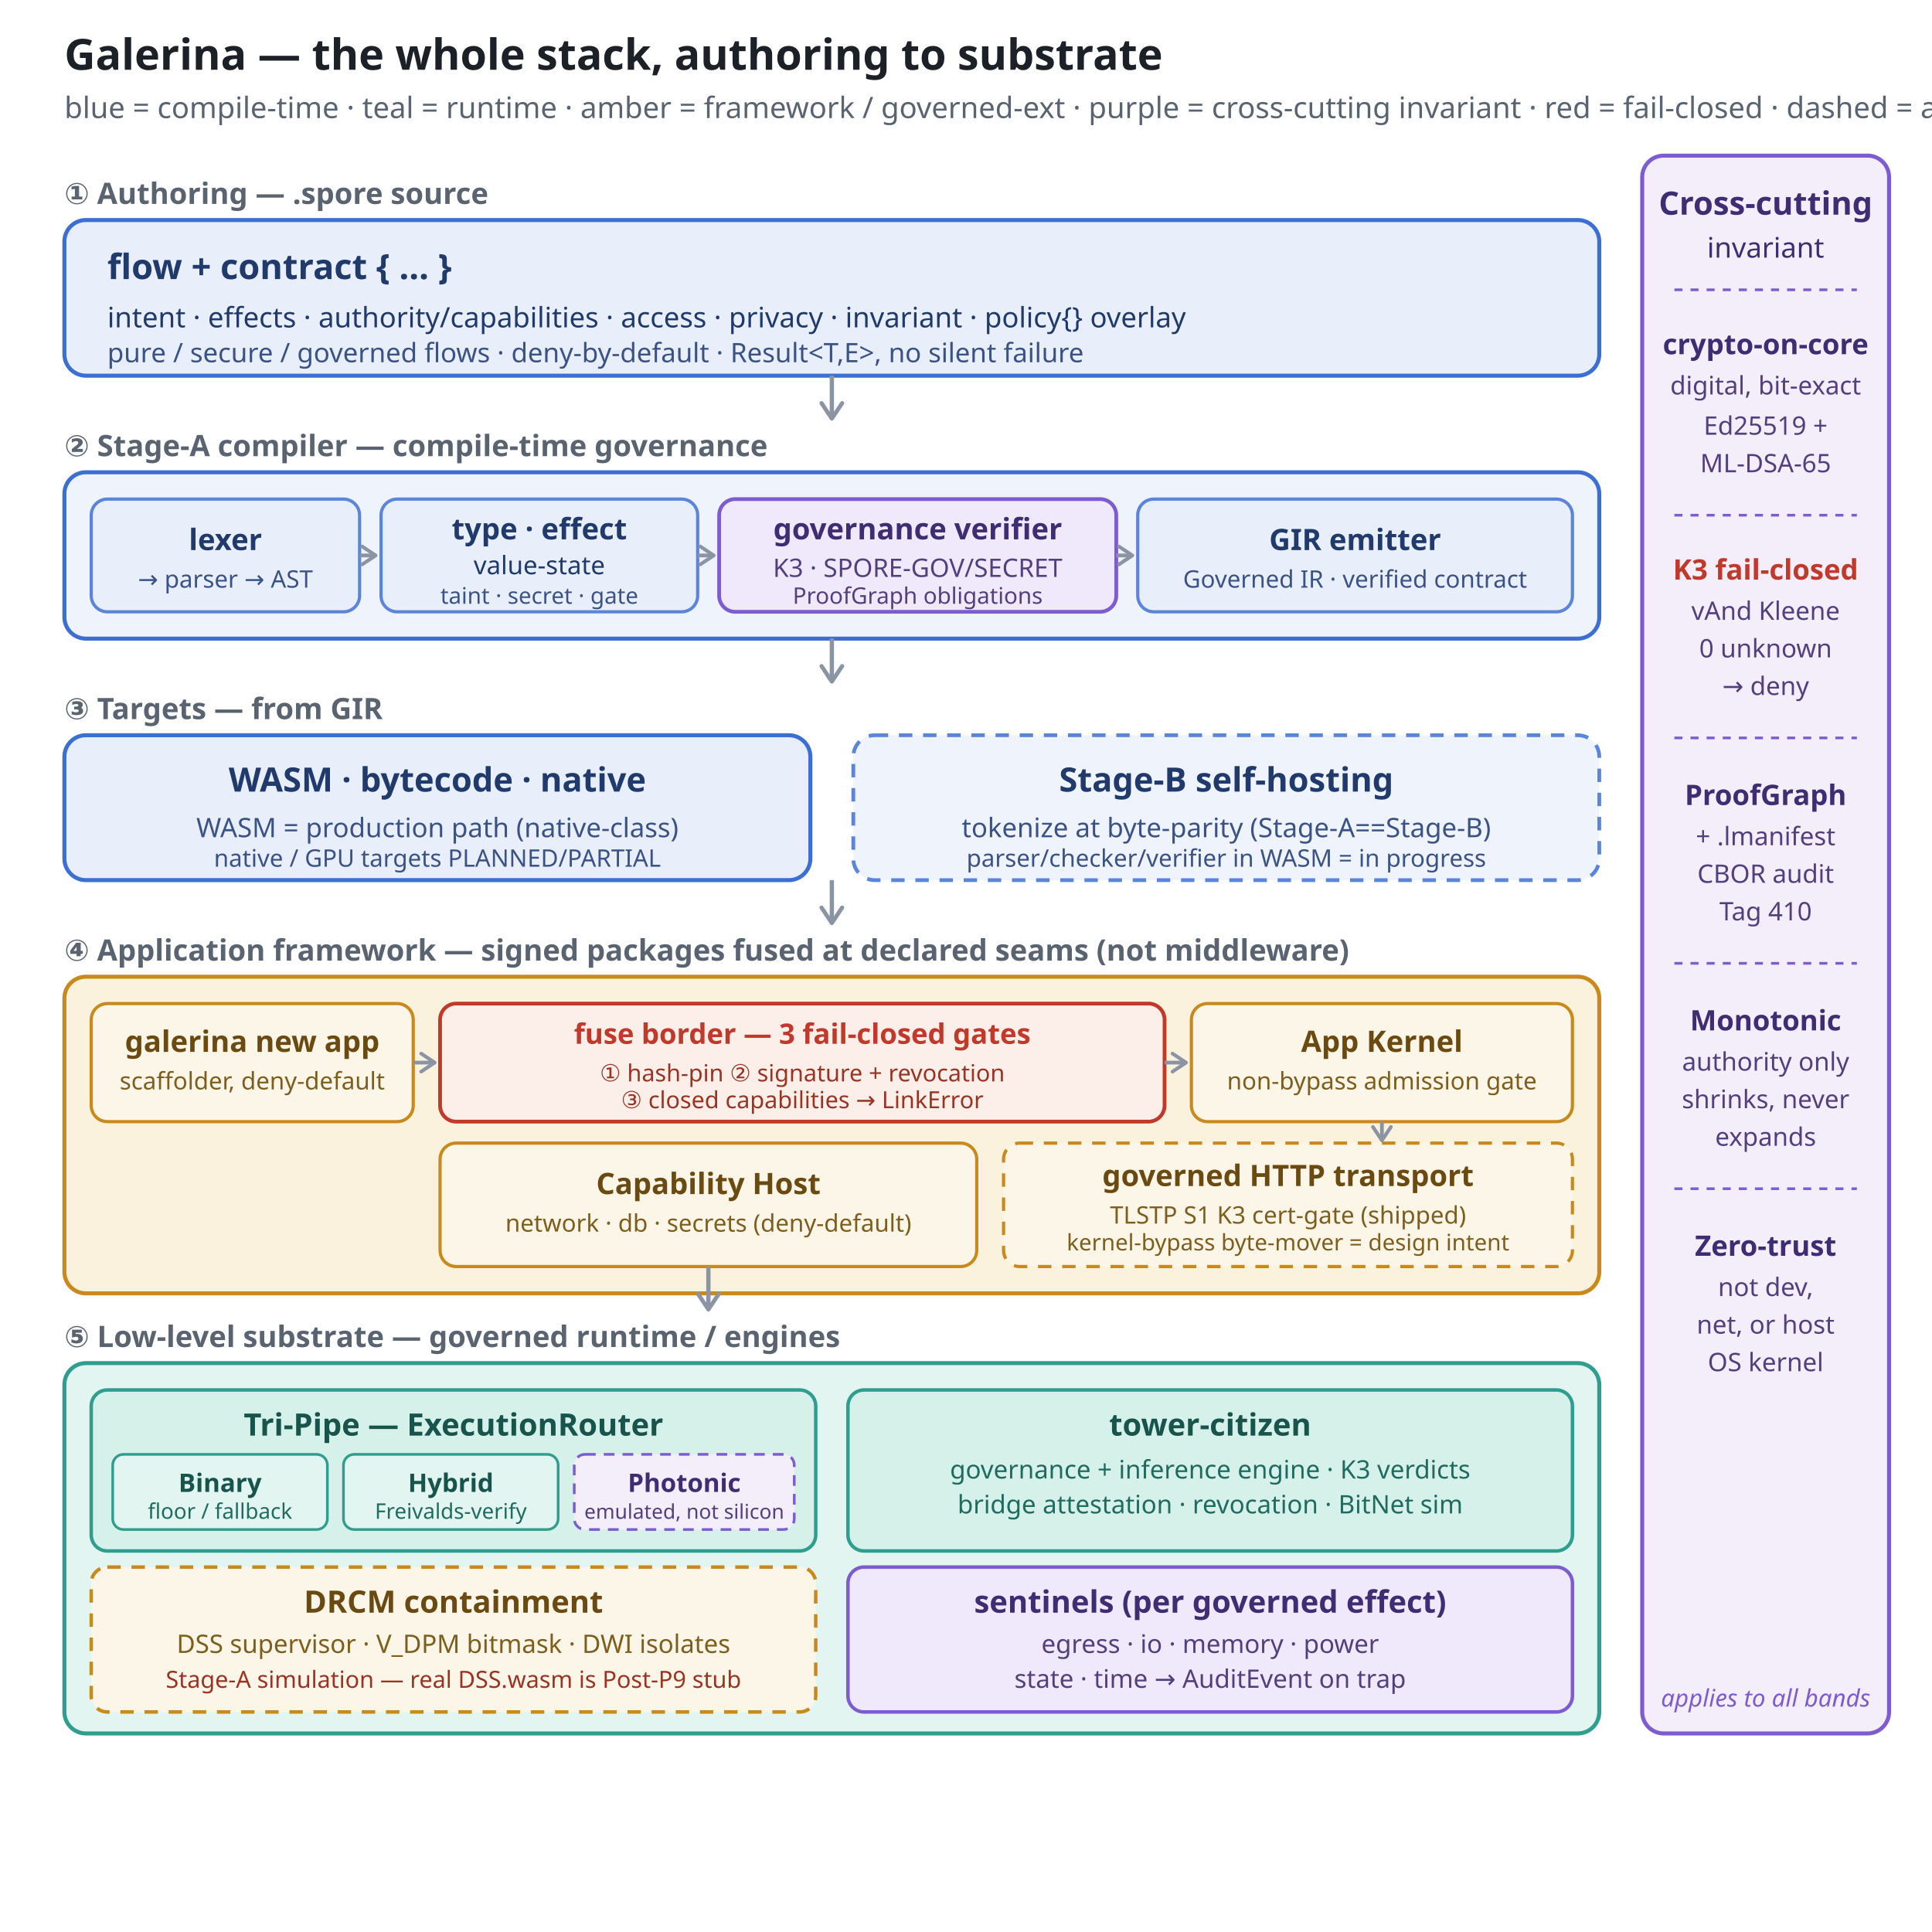
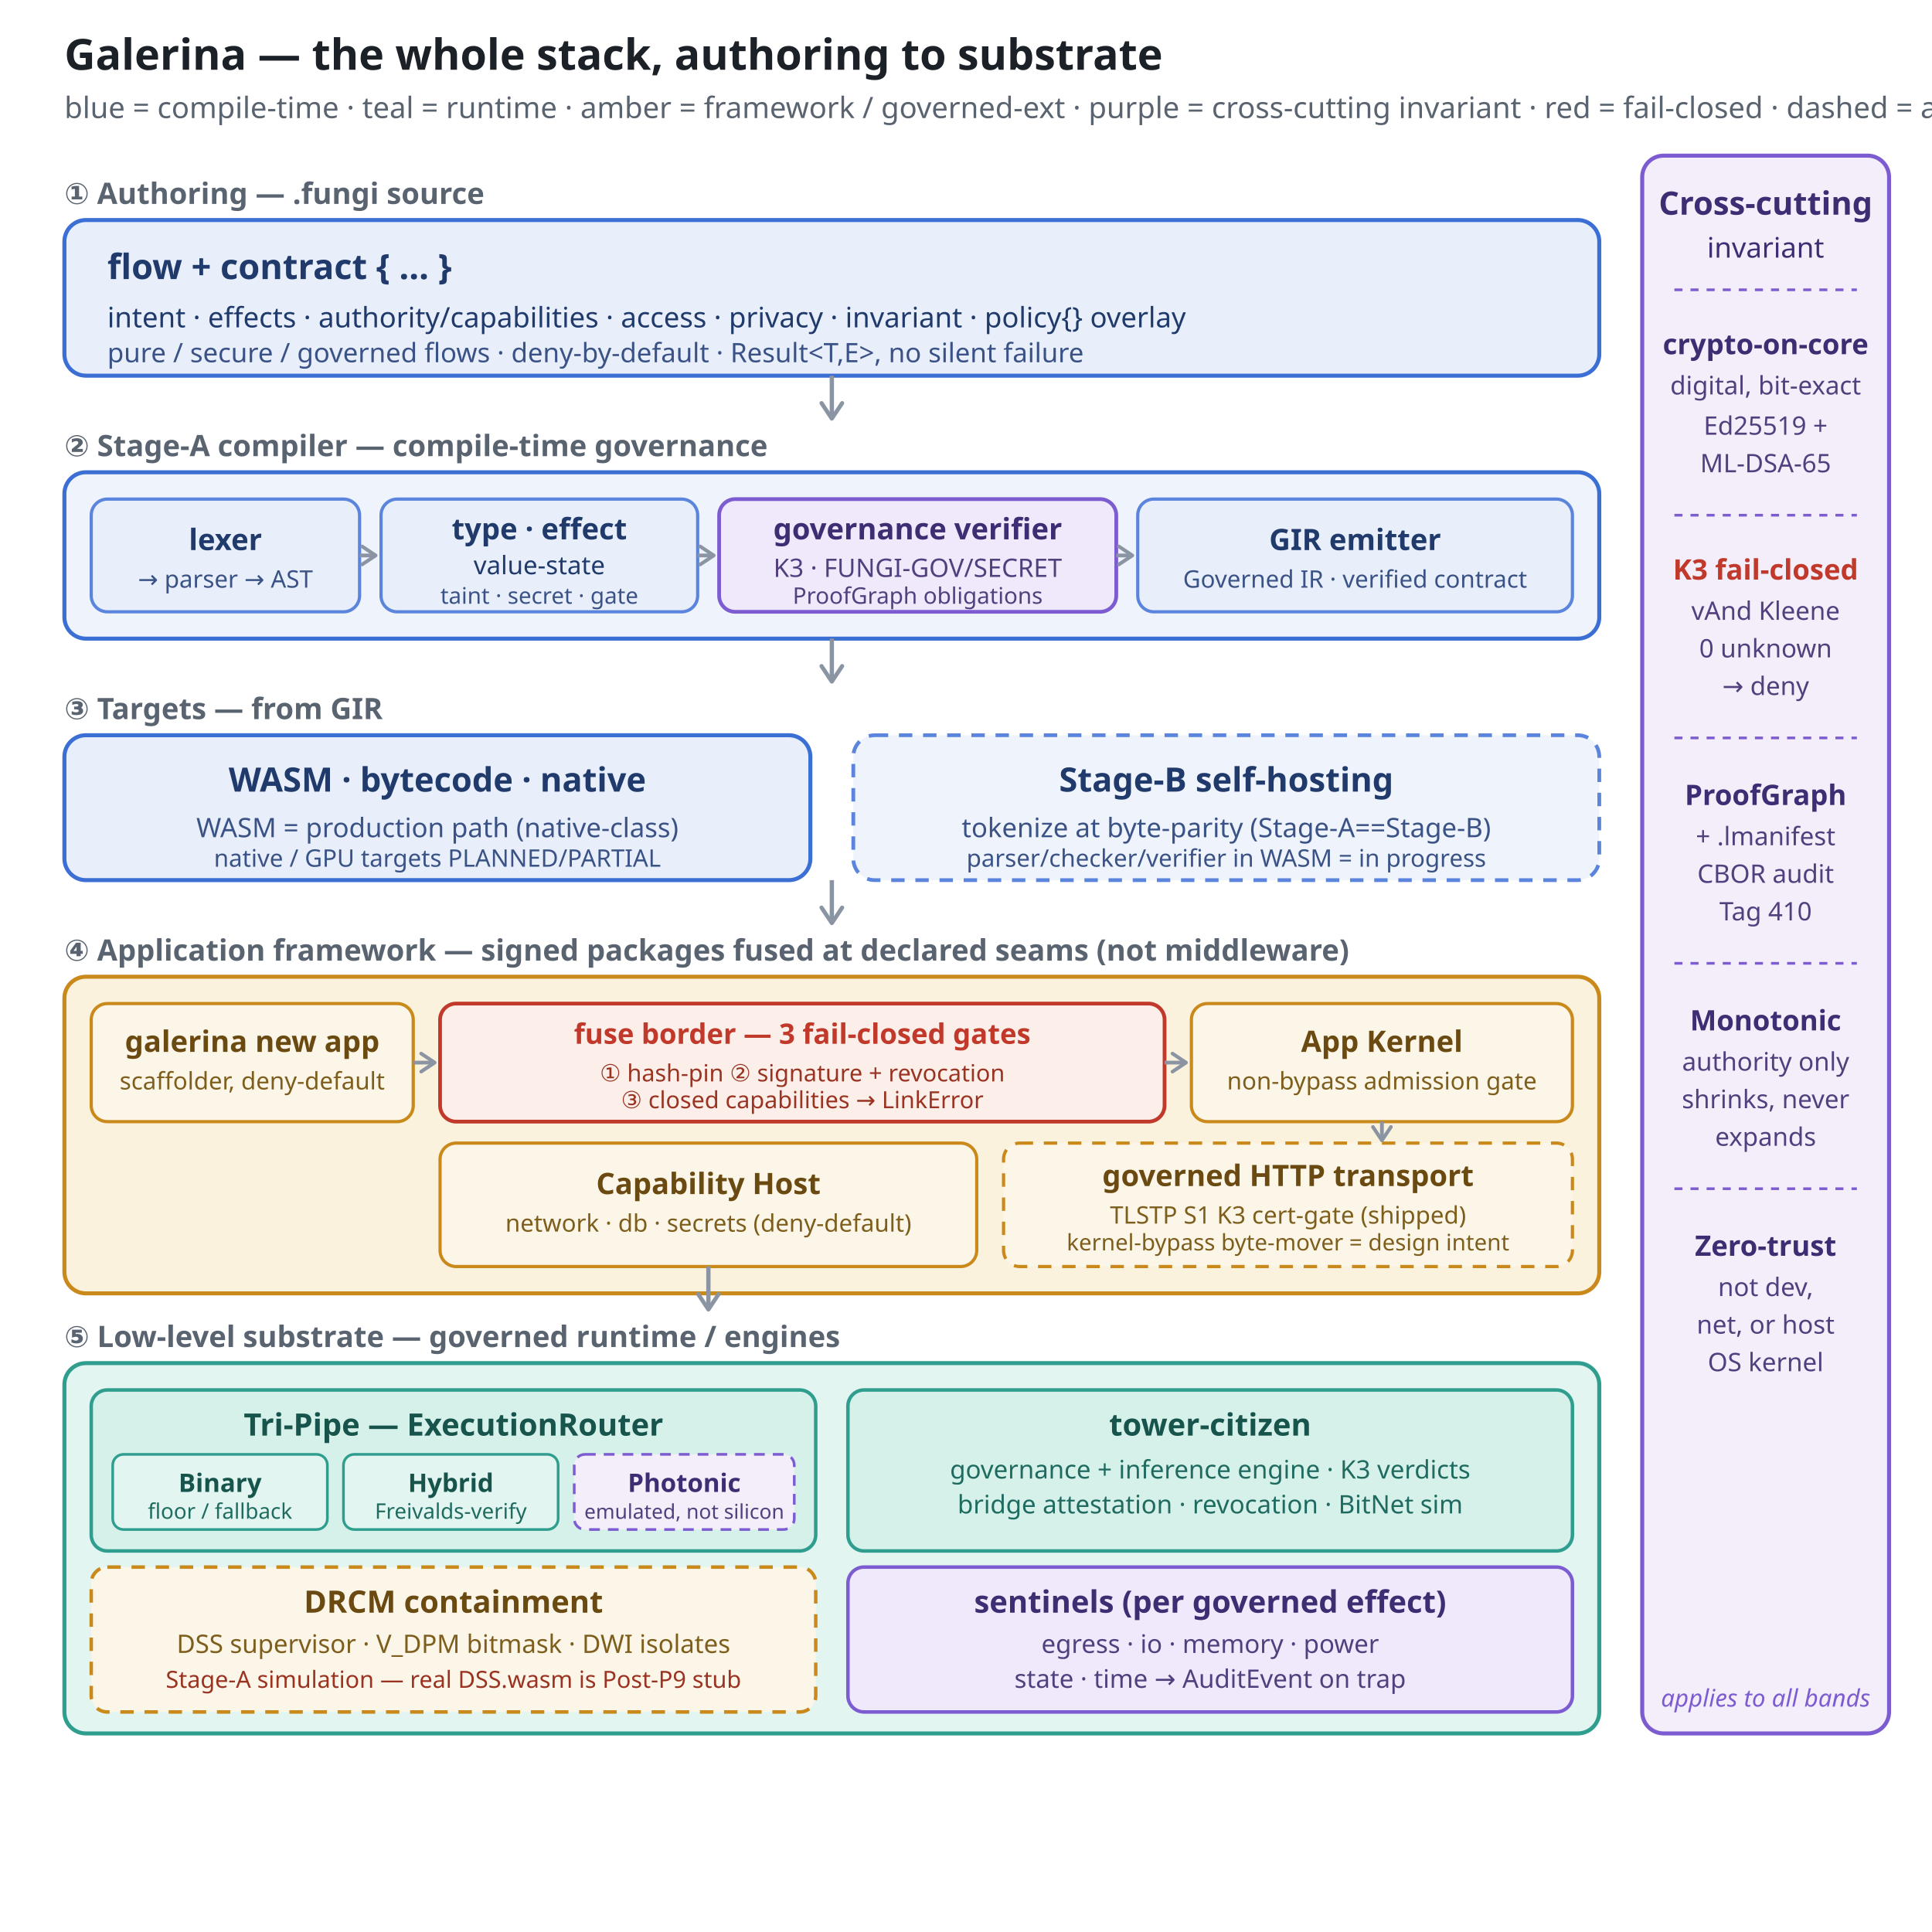
<svg xmlns="http://www.w3.org/2000/svg" width="100%" viewBox="0 0 720 720" role="img" font-family="ui-sans-serif, system-ui, sans-serif">
  <defs>
    <marker id="arrow" viewBox="0 0 10 10" refX="8" refY="5" markerWidth="6" markerHeight="6" orient="auto-start-reverse">
      <path d="M2 1L8 5L2 9" fill="none" stroke="context-stroke" stroke-width="1.6" stroke-linecap="round" stroke-linejoin="round" />
    </marker>
  </defs>
  <text x="24" y="26" font-size="16" font-weight="700" fill="#1c2128">Galerina — the whole stack, authoring to substrate</text>
  <text x="24" y="44" font-size="11" fill="#5a6470">blue = compile-time · teal = runtime · amber = framework / governed-ext · purple = cross-cutting invariant · red = fail-closed · dashed = aspirational</text>
  <rect x="612" y="58" width="92" height="588" rx="8" fill="#f3eefa" stroke="#7c5cd0" stroke-width="1.5" stroke-dasharray="2 0" />
  <text x="658" y="80" text-anchor="middle" font-size="12" font-weight="600" fill="#3f2d73">Cross-cutting</text>
  <text x="658" y="96" text-anchor="middle" font-size="10.5" fill="#3f2d73">invariant</text>
  <line x1="624" y1="108" x2="692" y2="108" stroke="#7c5cd0" stroke-width="1" stroke-dasharray="3 3" />
  <text x="658" y="132" text-anchor="middle" font-size="10.5" font-weight="600" fill="#3f2d73">crypto-on-core</text>
  <text x="658" y="147" text-anchor="middle" font-size="9.5" fill="#52407e">digital, bit-exact</text>
  <text x="658" y="162" text-anchor="middle" font-size="9.5" fill="#52407e">Ed25519 +</text>
  <text x="658" y="176" text-anchor="middle" font-size="9.5" fill="#52407e">ML-DSA-65</text>
  <line x1="624" y1="192" x2="692" y2="192" stroke="#7c5cd0" stroke-width="1" stroke-dasharray="3 3" />
  <text x="658" y="216" text-anchor="middle" font-size="10.5" font-weight="600" fill="#c0392b">K3 fail-closed</text>
  <text x="658" y="231" text-anchor="middle" font-size="9.5" fill="#52407e">vAnd Kleene</text>
  <text x="658" y="245" text-anchor="middle" font-size="9.5" fill="#52407e">0 unknown</text>
  <text x="658" y="259" text-anchor="middle" font-size="9.5" fill="#52407e">→ deny</text>
  <line x1="624" y1="275" x2="692" y2="275" stroke="#7c5cd0" stroke-width="1" stroke-dasharray="3 3" />
  <text x="658" y="300" text-anchor="middle" font-size="10.5" font-weight="600" fill="#3f2d73">ProofGraph</text>
  <text x="658" y="315" text-anchor="middle" font-size="9.5" fill="#52407e">+ .lmanifest</text>
  <text x="658" y="329" text-anchor="middle" font-size="9.5" fill="#52407e">CBOR audit</text>
  <text x="658" y="343" text-anchor="middle" font-size="9.5" fill="#52407e">Tag 410</text>
  <line x1="624" y1="359" x2="692" y2="359" stroke="#7c5cd0" stroke-width="1" stroke-dasharray="3 3" />
  <text x="658" y="384" text-anchor="middle" font-size="10.5" font-weight="600" fill="#3f2d73">Monotonic</text>
  <text x="658" y="399" text-anchor="middle" font-size="9.5" fill="#52407e">authority only</text>
  <text x="658" y="413" text-anchor="middle" font-size="9.5" fill="#52407e">shrinks, never</text>
  <text x="658" y="427" text-anchor="middle" font-size="9.5" fill="#52407e">expands</text>
  <line x1="624" y1="443" x2="692" y2="443" stroke="#7c5cd0" stroke-width="1" stroke-dasharray="3 3" />
  <text x="658" y="468" text-anchor="middle" font-size="10.5" font-weight="600" fill="#3f2d73">Zero-trust</text>
  <text x="658" y="483" text-anchor="middle" font-size="9.5" fill="#52407e">not dev,</text>
  <text x="658" y="497" text-anchor="middle" font-size="9.5" fill="#52407e">net, or host</text>
  <text x="658" y="511" text-anchor="middle" font-size="9.5" fill="#52407e">OS kernel</text>
  <text x="658" y="636" text-anchor="middle" font-size="9" font-style="italic" fill="#7c5cd0">applies to all bands</text>
-   <text x="24" y="76" font-size="11" font-weight="600" fill="#5a6470">① Authoring — .spore source</text>
+   <text x="24" y="76" font-size="11" font-weight="600" fill="#5a6470">① Authoring — .fungi source</text>
  <rect x="24" y="82" width="572" height="58" rx="8" fill="#e8effb" stroke="#3b6fd4" stroke-width="1.5" />
  <text x="40" y="104" font-size="13" font-weight="600" fill="#1f3a6b">flow + contract { … }</text>
  <text x="40" y="122" font-size="10.5" fill="#1f3a6b">intent · effects · authority/capabilities · access · privacy · invariant · policy{} overlay</text>
  <text x="40" y="135" font-size="10" fill="#3a5285">pure / secure / governed flows · deny-by-default · Result&lt;T,E&gt;, no silent failure</text>
  <path d="M310 140 L310 156" stroke="#8a94a3" stroke-width="1.6" fill="none" marker-end="url(#arrow)" />
  <text x="24" y="170" font-size="11" font-weight="600" fill="#5a6470">② Stage-A compiler — compile-time governance</text>
  <rect x="24" y="176" width="572" height="62" rx="8" fill="#eef3fc" stroke="#3b6fd4" stroke-width="1.5" />
  <rect x="34" y="186" width="100" height="42" rx="6" fill="#e8effb" stroke="#5b85dd" stroke-width="1.2" />
  <text x="84" y="205" text-anchor="middle" font-size="11" font-weight="600" fill="#1f3a6b">lexer</text>
  <text x="84" y="219" text-anchor="middle" font-size="9" fill="#3a5285">→ parser → AST</text>
  <rect x="142" y="186" width="118" height="42" rx="6" fill="#e8effb" stroke="#5b85dd" stroke-width="1.2" />
  <text x="201" y="201" text-anchor="middle" font-size="11" font-weight="600" fill="#1f3a6b">type · effect</text>
  <text x="201" y="214" text-anchor="middle" font-size="9.5" fill="#1f3a6b">value-state</text>
  <text x="201" y="225" text-anchor="middle" font-size="8.5" fill="#3a5285">taint · secret · gate</text>
  <rect x="268" y="186" width="148" height="42" rx="6" fill="#efe9fb" stroke="#7c5cd0" stroke-width="1.4" />
  <text x="342" y="201" text-anchor="middle" font-size="11" font-weight="600" fill="#3f2d73">governance verifier</text>
-   <text x="342" y="215" text-anchor="middle" font-size="9.5" fill="#52407e">K3 · SPORE-GOV/SECRET</text>
+   <text x="342" y="215" text-anchor="middle" font-size="9.5" fill="#52407e">K3 · FUNGI-GOV/SECRET</text>
  <text x="342" y="225" text-anchor="middle" font-size="8.5" fill="#52407e">ProofGraph obligations</text>
  <rect x="424" y="186" width="162" height="42" rx="6" fill="#e8effb" stroke="#5b85dd" stroke-width="1.2" />
  <text x="505" y="205" text-anchor="middle" font-size="11" font-weight="600" fill="#1f3a6b">GIR emitter</text>
  <text x="505" y="219" text-anchor="middle" font-size="9" fill="#3a5285">Governed IR · verified contract</text>
  <path d="M134 207 L140 207" stroke="#8a94a3" stroke-width="1.4" fill="none" marker-end="url(#arrow)" />
  <path d="M260 207 L266 207" stroke="#8a94a3" stroke-width="1.4" fill="none" marker-end="url(#arrow)" />
  <path d="M416 207 L422 207" stroke="#8a94a3" stroke-width="1.4" fill="none" marker-end="url(#arrow)" />
  <path d="M310 238 L310 254" stroke="#8a94a3" stroke-width="1.6" fill="none" marker-end="url(#arrow)" />
  <text x="24" y="268" font-size="11" font-weight="600" fill="#5a6470">③ Targets — from GIR</text>
  <rect x="24" y="274" width="278" height="54" rx="8" fill="#e8effb" stroke="#3b6fd4" stroke-width="1.5" />
  <text x="163" y="295" text-anchor="middle" font-size="12.5" font-weight="600" fill="#1f3a6b">WASM · bytecode · native</text>
  <text x="163" y="312" text-anchor="middle" font-size="10" fill="#3a5285">WASM = production path (native-class)</text>
  <text x="163" y="323" text-anchor="middle" font-size="9" fill="#3a5285">native / GPU targets PLANNED/PARTIAL</text>
  <rect x="318" y="274" width="278" height="54" rx="8" fill="#eef3fc" stroke="#5b85dd" stroke-width="1.4" stroke-dasharray="5 4" />
  <text x="457" y="295" text-anchor="middle" font-size="12.5" font-weight="600" fill="#1f3a6b">Stage-B self-hosting</text>
  <text x="457" y="312" text-anchor="middle" font-size="10" fill="#3a5285">tokenize at byte-parity (Stage-A==Stage-B)</text>
  <text x="457" y="323" text-anchor="middle" font-size="9" fill="#3a5285">parser/checker/verifier in WASM = in progress</text>
  <path d="M310 328 L310 344" stroke="#8a94a3" stroke-width="1.6" fill="none" marker-end="url(#arrow)" />
  <text x="24" y="358" font-size="11" font-weight="600" fill="#5a6470">④ Application framework — signed packages fused at declared seams (not middleware)</text>
  <rect x="24" y="364" width="572" height="118" rx="8" fill="#fbf2dd" stroke="#c98a1b" stroke-width="1.5" />
  <rect x="34" y="374" width="120" height="44" rx="6" fill="#fcf6e8" stroke="#c98a1b" stroke-width="1.2" />
  <text x="94" y="392" text-anchor="middle" font-size="11" font-weight="600" fill="#6b4a12">galerina new app</text>
  <text x="94" y="406" text-anchor="middle" font-size="9" fill="#7d5e1d">scaffolder, deny-default</text>
  <rect x="164" y="374" width="270" height="44" rx="6" fill="#fcefe9" stroke="#c0392b" stroke-width="1.4" />
  <text x="299" y="389" text-anchor="middle" font-size="10.5" font-weight="600" fill="#c0392b">fuse border — 3 fail-closed gates</text>
  <text x="299" y="403" text-anchor="middle" font-size="8.8" fill="#9a3322">① hash-pin  ② signature + revocation</text>
  <text x="299" y="413" text-anchor="middle" font-size="8.8" fill="#9a3322">③ closed capabilities → LinkError</text>
  <rect x="444" y="374" width="142" height="44" rx="6" fill="#fcf6e8" stroke="#c98a1b" stroke-width="1.2" />
  <text x="515" y="392" text-anchor="middle" font-size="11" font-weight="600" fill="#6b4a12">App Kernel</text>
  <text x="515" y="406" text-anchor="middle" font-size="9" fill="#7d5e1d">non-bypass admission gate</text>
  <path d="M154 396 L162 396" stroke="#8a94a3" stroke-width="1.4" fill="none" marker-end="url(#arrow)" />
  <path d="M434 396 L442 396" stroke="#8a94a3" stroke-width="1.4" fill="none" marker-end="url(#arrow)" />
  <rect x="164" y="426" width="200" height="46" rx="6" fill="#fcf6e8" stroke="#c98a1b" stroke-width="1.2" />
  <text x="264" y="445" text-anchor="middle" font-size="11" font-weight="600" fill="#6b4a12">Capability Host</text>
  <text x="264" y="459" text-anchor="middle" font-size="9" fill="#7d5e1d">network · db · secrets (deny-default)</text>
  <rect x="374" y="426" width="212" height="46" rx="6" fill="#fcf6e8" stroke="#c98a1b" stroke-width="1.2" stroke-dasharray="5 4" />
  <text x="480" y="442" text-anchor="middle" font-size="11" font-weight="600" fill="#6b4a12">governed HTTP transport</text>
  <text x="480" y="456" text-anchor="middle" font-size="9" fill="#7d5e1d">TLSTP S1 K3 cert-gate (shipped)</text>
  <text x="480" y="466" text-anchor="middle" font-size="8.5" fill="#7d5e1d">kernel-bypass byte-mover = design intent</text>
  <path d="M515 418 L515 425" stroke="#8a94a3" stroke-width="1.4" fill="none" marker-end="url(#arrow)" />
  <path d="M264 472 L264 488" stroke="#8a94a3" stroke-width="1.6" fill="none" marker-end="url(#arrow)" />
  <text x="24" y="502" font-size="11" font-weight="600" fill="#5a6470">⑤ Low-level substrate — governed runtime / engines</text>
  <rect x="24" y="508" width="572" height="138" rx="8" fill="#e2f5f1" stroke="#2f9e8f" stroke-width="1.5" />
  <rect x="34" y="518" width="270" height="60" rx="6" fill="#d6f0ea" stroke="#2f9e8f" stroke-width="1.3" />
  <text x="169" y="535" text-anchor="middle" font-size="11.5" font-weight="600" fill="#16544c">Tri-Pipe — ExecutionRouter</text>
  <rect x="42" y="542" width="80" height="28" rx="4" fill="#e2f5f1" stroke="#2f9e8f" stroke-width="1" />
  <text x="82" y="556" text-anchor="middle" font-size="9.5" font-weight="600" fill="#16544c">Binary</text>
  <text x="82" y="566" text-anchor="middle" font-size="8" fill="#1f6b60">floor / fallback</text>
  <rect x="128" y="542" width="80" height="28" rx="4" fill="#e2f5f1" stroke="#2f9e8f" stroke-width="1" />
  <text x="168" y="556" text-anchor="middle" font-size="9.5" font-weight="600" fill="#16544c">Hybrid</text>
  <text x="168" y="566" text-anchor="middle" font-size="8" fill="#1f6b60">Freivalds-verify</text>
  <rect x="214" y="542" width="82" height="28" rx="4" fill="#f3eefa" stroke="#7c5cd0" stroke-width="1" stroke-dasharray="4 3" />
  <text x="255" y="556" text-anchor="middle" font-size="9.5" font-weight="600" fill="#3f2d73">Photonic</text>
  <text x="255" y="566" text-anchor="middle" font-size="7.6" fill="#52407e">emulated, not silicon</text>
  <rect x="316" y="518" width="270" height="60" rx="6" fill="#d6f0ea" stroke="#2f9e8f" stroke-width="1.3" />
  <text x="451" y="535" text-anchor="middle" font-size="11.5" font-weight="600" fill="#16544c">tower-citizen</text>
  <text x="451" y="551" text-anchor="middle" font-size="9.5" fill="#1f6b60">governance + inference engine · K3 verdicts</text>
  <text x="451" y="564" text-anchor="middle" font-size="9.5" fill="#1f6b60">bridge attestation · revocation · BitNet sim</text>
  <rect x="34" y="584" width="270" height="54" rx="6" fill="#fcf6e8" stroke="#c98a1b" stroke-width="1.3" stroke-dasharray="5 4" />
  <text x="169" y="601" text-anchor="middle" font-size="11.5" font-weight="600" fill="#6b4a12">DRCM containment</text>
  <text x="169" y="616" text-anchor="middle" font-size="9.5" fill="#7d5e1d">DSS supervisor · V_DPM bitmask · DWI isolates</text>
  <text x="169" y="629" text-anchor="middle" font-size="8.8" fill="#9a3322">Stage-A simulation — real DSS.wasm is Post-P9 stub</text>
  <rect x="316" y="584" width="270" height="54" rx="6" fill="#efe9fb" stroke="#7c5cd0" stroke-width="1.3" />
  <text x="451" y="601" text-anchor="middle" font-size="11.5" font-weight="600" fill="#3f2d73">sentinels (per governed effect)</text>
  <text x="451" y="616" text-anchor="middle" font-size="9.5" fill="#52407e">egress · io · memory · power</text>
  <text x="451" y="629" text-anchor="middle" font-size="9.5" fill="#52407e">state · time → AuditEvent on trap</text>
</svg>
